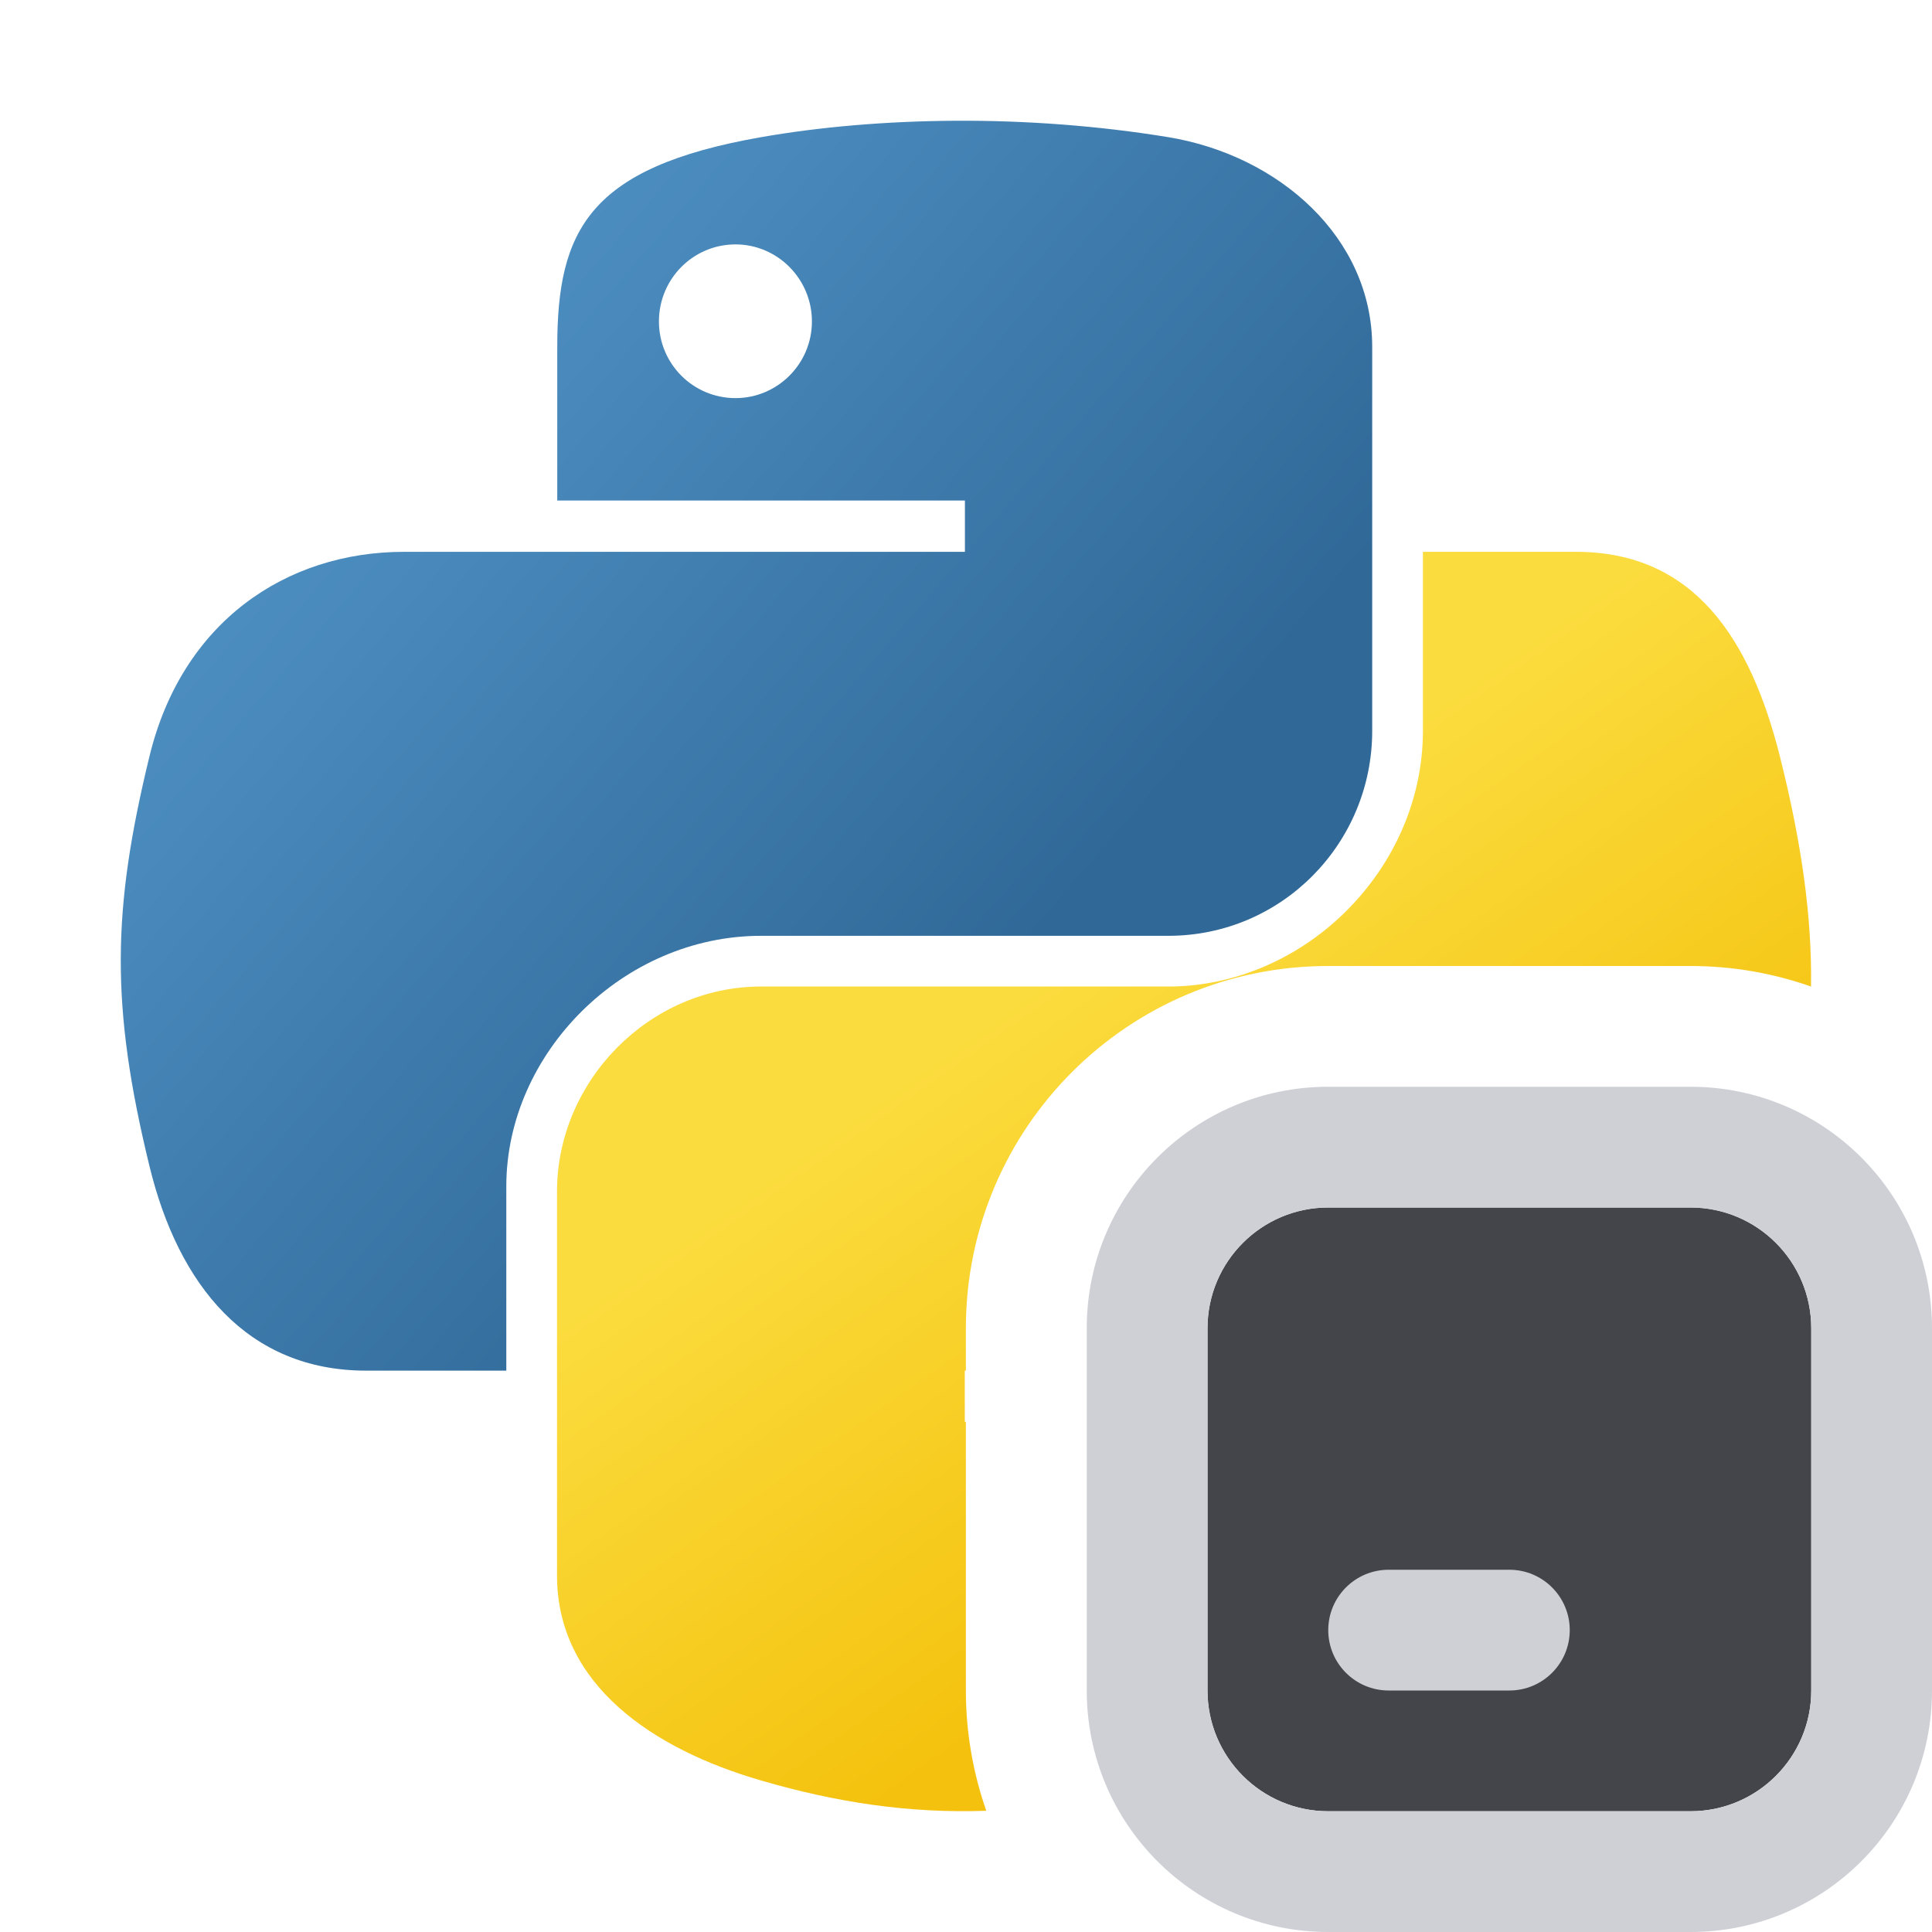
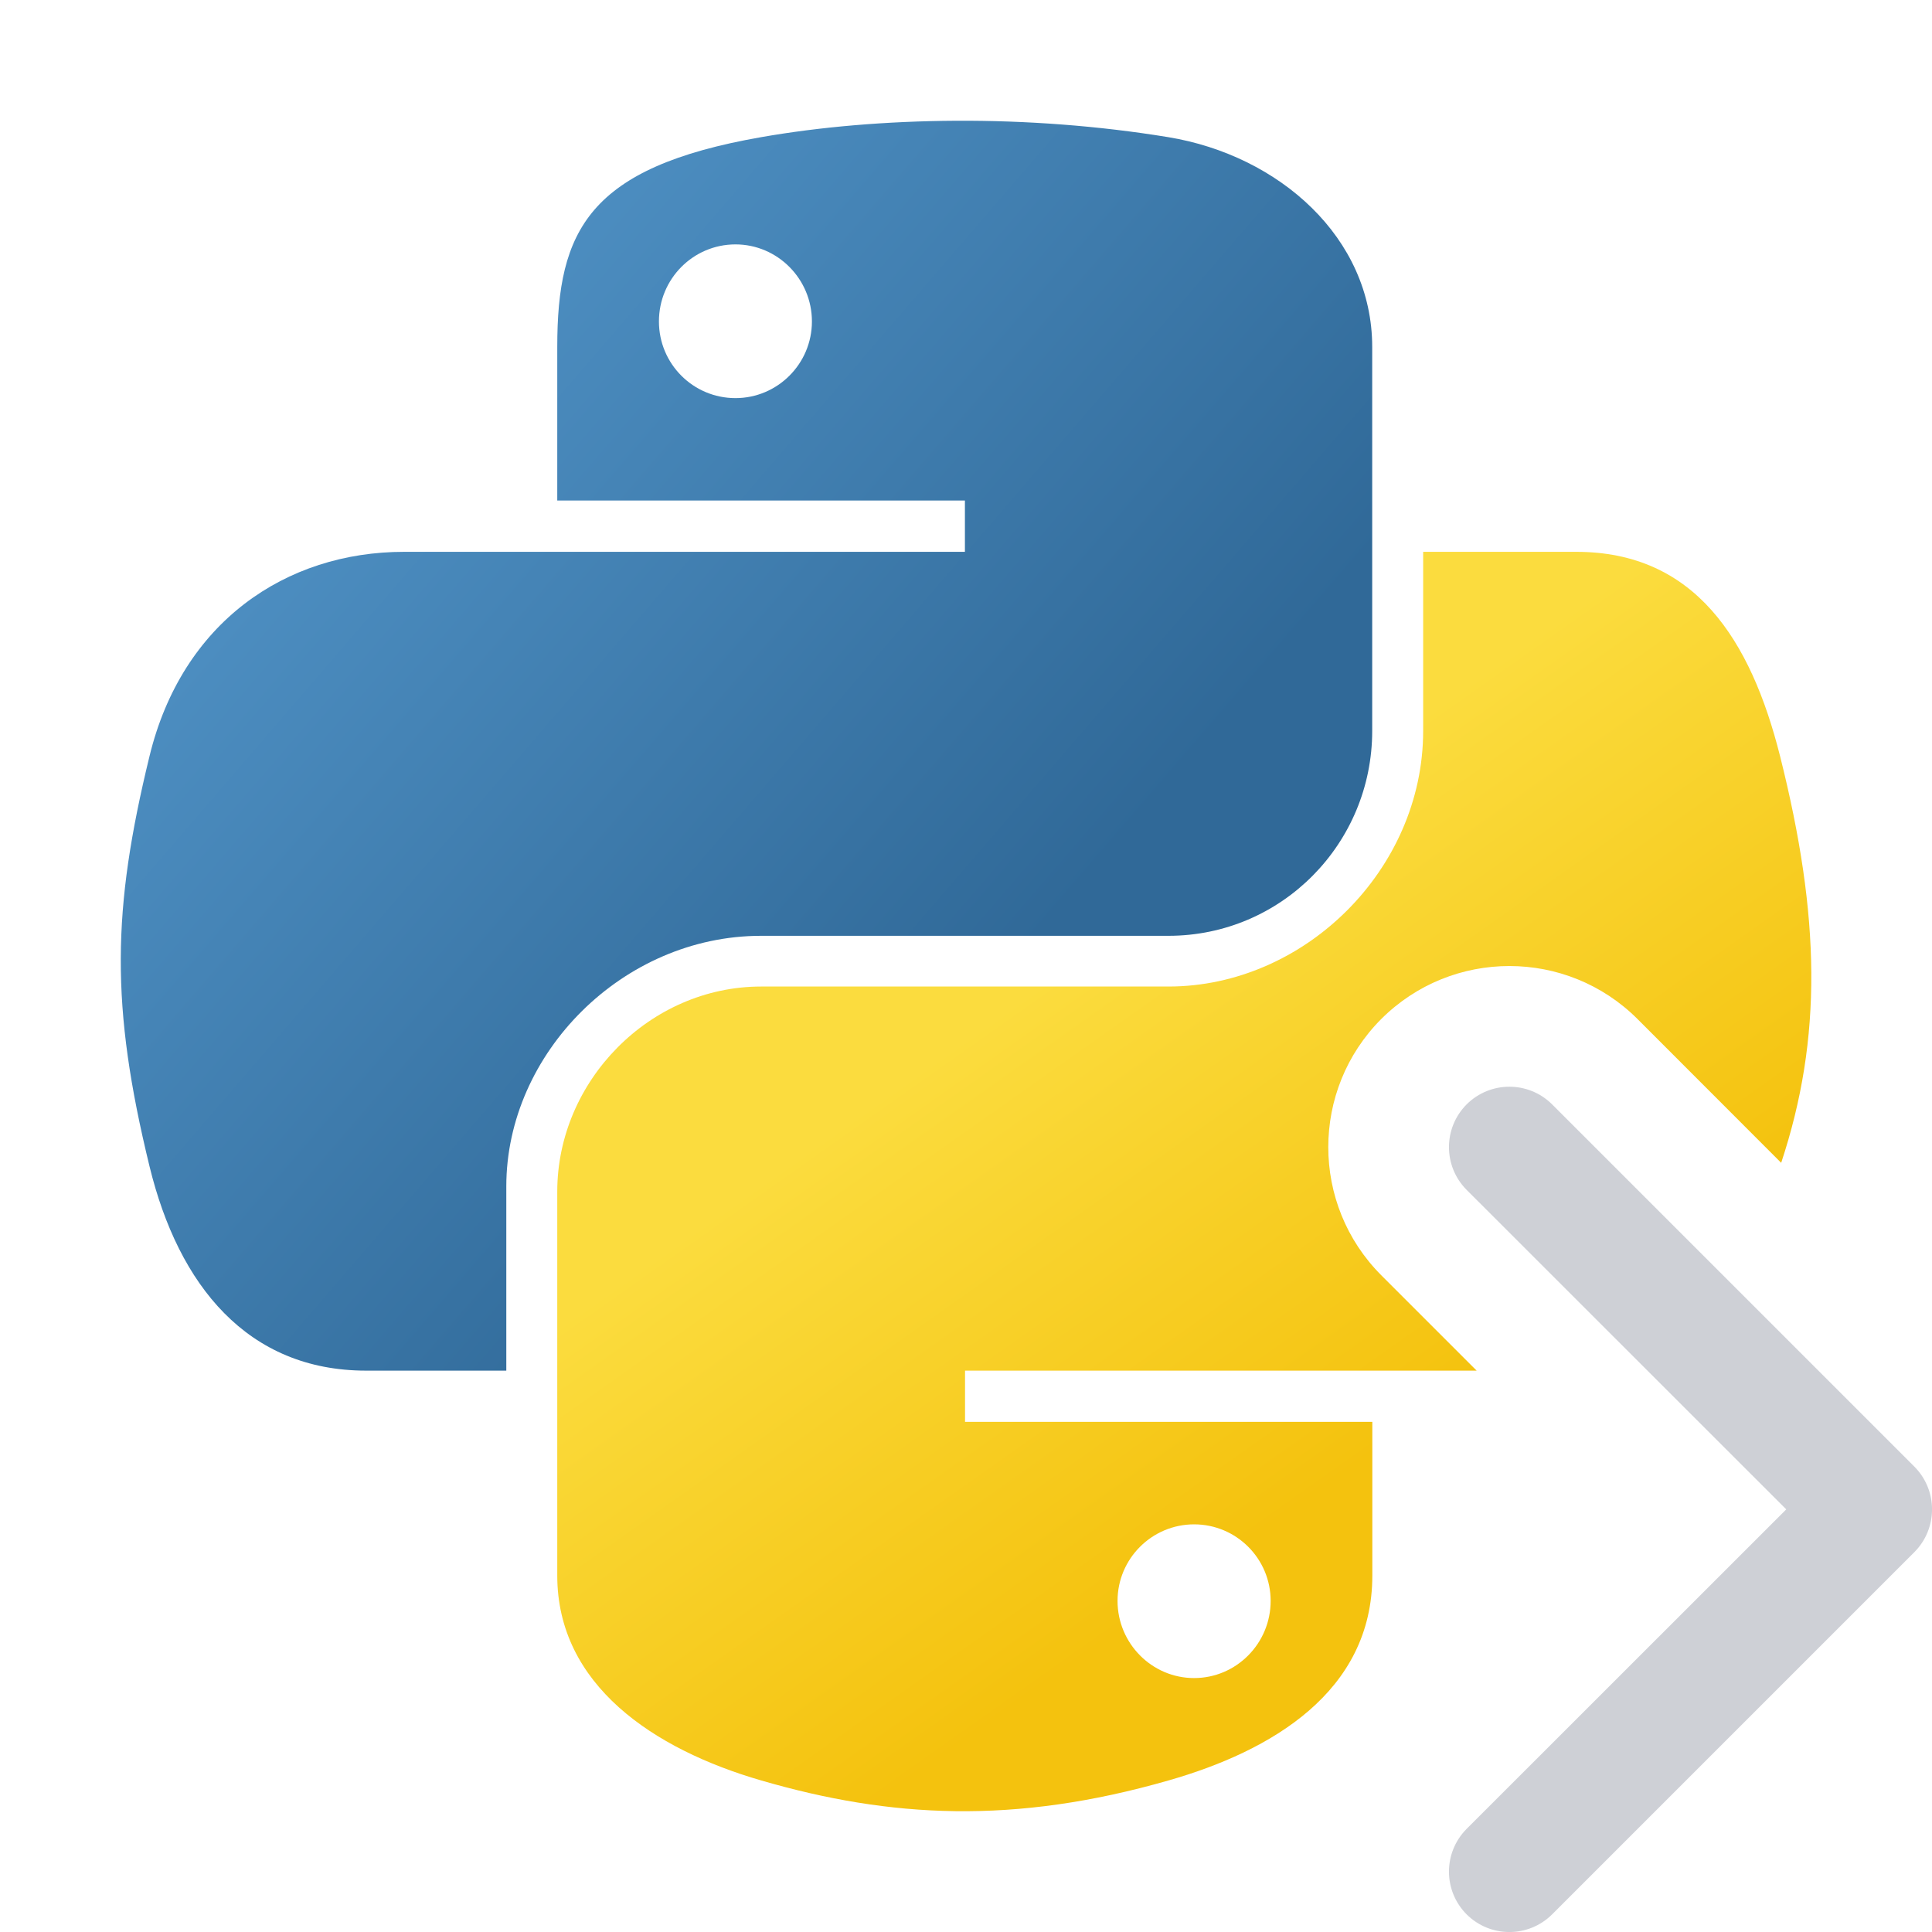
<svg xmlns="http://www.w3.org/2000/svg" width="16" height="16" viewBox="0 0 16 16" fill="none">
  <path d="M7.917 1C7.339 1.003 6.788 1.051 6.303 1.136C4.874 1.386 4.615 1.909 4.615 2.873V4.145H7.991V4.57H4.615H3.347C2.366 4.57 1.507 5.153 1.238 6.263C0.928 7.535 0.914 8.329 1.238 9.658C1.478 10.646 2.051 11.351 3.032 11.351H4.193V9.825C4.193 8.723 5.158 7.75 6.303 7.75H9.676C10.615 7.75 11.364 6.985 11.364 6.053V2.873C11.364 1.967 10.592 1.287 9.676 1.136C9.096 1.041 8.494 0.997 7.917 1ZM6.091 2.024C6.439 2.024 6.724 2.31 6.724 2.662C6.724 3.013 6.439 3.297 6.091 3.297C5.74 3.297 5.457 3.013 5.457 2.662C5.457 2.31 5.74 2.024 6.091 2.024Z" fill="url(#paint0_linear_7608_48863)" />
-   <path d="M10 11C10 10.448 10.448 10 11 10H14C14.552 10 15 10.448 15 11V14C15 14.552 14.552 15 14 15H11C10.448 15 10 14.552 10 14V11Z" fill="#43454A" />
-   <path d="M11.5 13C11.224 13 11 13.224 11 13.5C11 13.776 11.224 14 11.5 14H12.5C12.776 14 13 13.776 13 13.5C13 13.224 12.776 13 12.5 13H11.5Z" fill="#CED0D6" />
-   <path fill-rule="evenodd" clip-rule="evenodd" d="M14 9H11C9.895 9 9 9.895 9 11V14C9 15.105 9.895 16 11 16H14C15.105 16 16 15.105 16 14V11C16 9.895 15.105 9 14 9ZM10 11C10 10.448 10.448 10 11 10H14C14.552 10 15 10.448 15 11V14C15 14.552 14.552 15 14 15H11C10.448 15 10 14.552 10 14V11Z" fill="#CED0D6" />
-   <path d="M11.784 6.053V4.57H13.052C14.034 4.57 14.497 5.297 14.74 6.263C14.919 6.975 15.007 7.592 14.998 8.17C14.686 8.06 14.349 8 13.999 8H10.999C9.342 8 7.999 9.343 7.999 11V11.351H7.99V11.775H7.999V14C7.999 14.349 8.059 14.685 8.168 14.996C7.523 15.019 6.919 14.925 6.302 14.745C5.409 14.486 4.613 13.953 4.613 13.048V9.868C4.613 8.952 5.378 8.17 6.302 8.17H9.675C10.799 8.17 11.784 7.203 11.784 6.053Z" fill="url(#paint1_linear_7608_48863)" />
+   <path fill-rule="evenodd" clip-rule="evenodd" d="M12.146 9.146C12.342 8.951 12.658 8.951 12.854 9.146L15.854 12.146C16.049 12.342 16.049 12.658 15.854 12.854L12.854 15.854C12.658 16.049 12.342 16.049 12.146 15.854C11.951 15.658 11.951 15.342 12.146 15.146L14.793 12.5L12.146 9.854C11.951 9.658 11.951 9.342 12.146 9.146Z" fill="#CED0D6" />
+   <path fill-rule="evenodd" clip-rule="evenodd" d="M11.786 6.053V4.57H13.053C14.036 4.57 14.499 5.297 14.742 6.263C15.076 7.593 15.094 8.594 14.751 9.63L13.561 8.439C12.975 7.854 12.025 7.854 11.439 8.439C10.854 9.025 10.854 9.975 11.439 10.561L12.229 11.351H7.992V11.775H11.365V13.048C11.365 14.012 10.527 14.502 9.677 14.745C8.398 15.112 7.373 15.056 6.304 14.745C5.411 14.486 4.615 13.953 4.615 13.048V9.868C4.615 8.953 5.38 8.17 6.304 8.17H9.677C10.801 8.17 11.786 7.203 11.786 6.053ZM10.523 13.258C10.523 12.908 10.239 12.624 9.889 12.624C9.54 12.624 9.255 12.908 9.255 13.258C9.255 13.61 9.54 13.897 9.889 13.897C10.239 13.897 10.523 13.61 10.523 13.258Z" fill="url(#paint1_linear_7608_48863)" />
  <defs>
    <linearGradient id="paint0_linear_7608_48863" x1="1" y1="1" x2="8.715" y2="7.647" gradientUnits="userSpaceOnUse">
      <stop stop-color="#5A9FD4" />
      <stop offset="1" stop-color="#306998" />
    </linearGradient>
-     <linearGradient id="paint1_linear_7608_48863" x1="9.806" y1="13.151" x2="7.053" y2="9.251" gradientUnits="userSpaceOnUse">
+     <linearGradient id="paint1_linear_7608_48863" x1="9.808" y1="13.151" x2="7.055" y2="9.251" gradientUnits="userSpaceOnUse">
      <stop stop-color="#F4C20E" />
      <stop offset="1" stop-color="#FBDC3E" />
    </linearGradient>
  </defs>
</svg>
